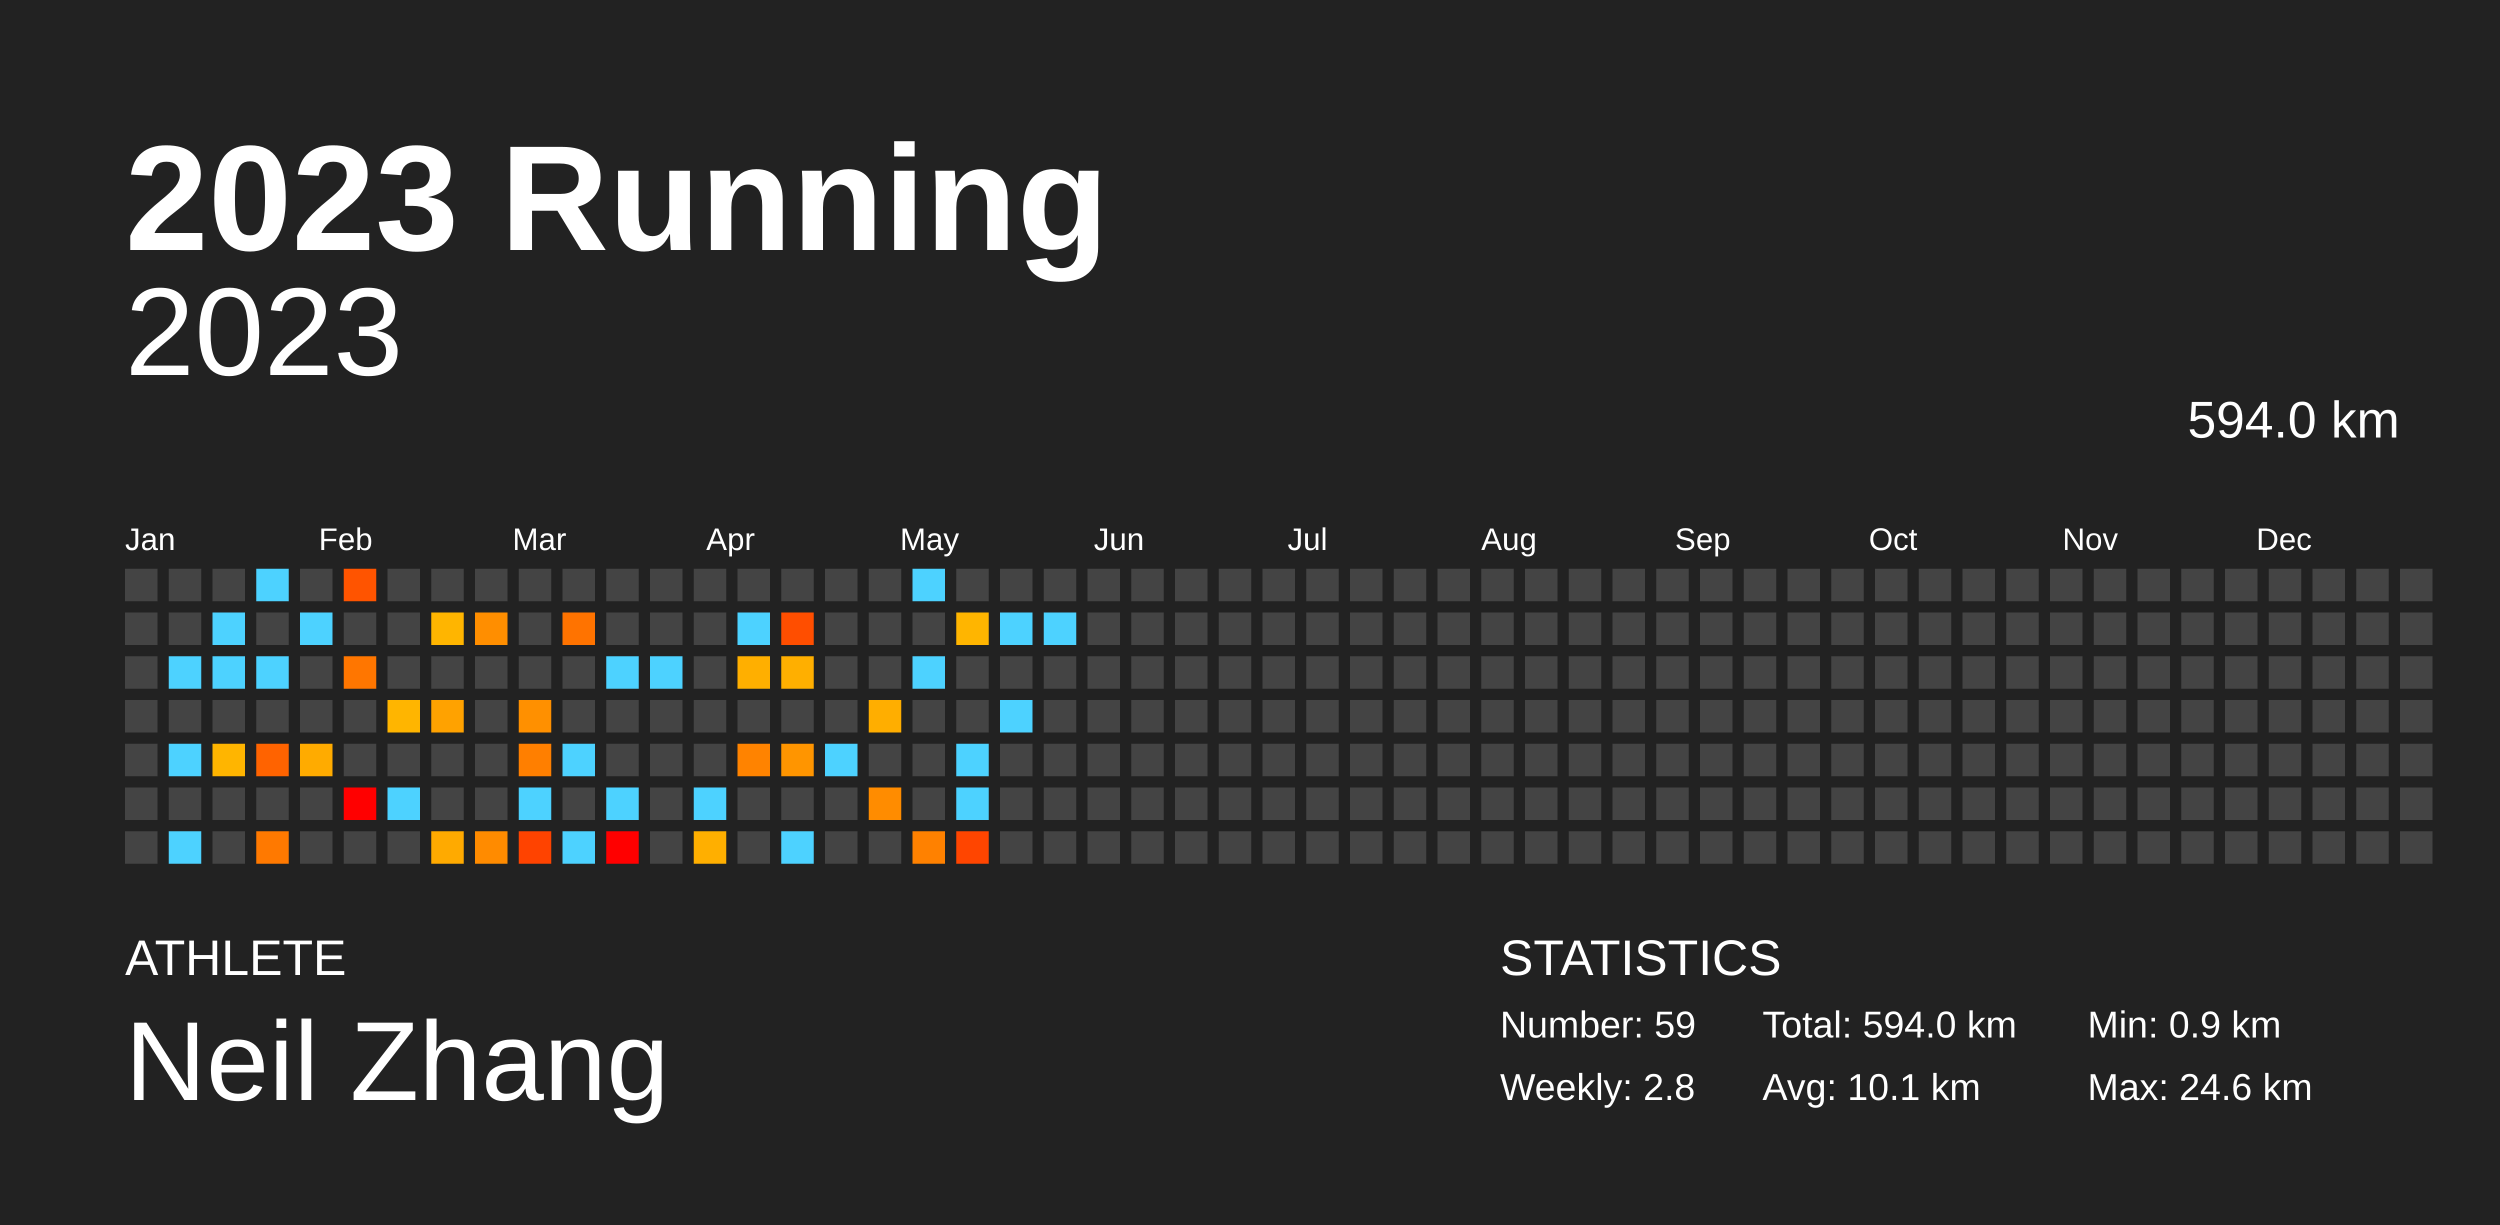
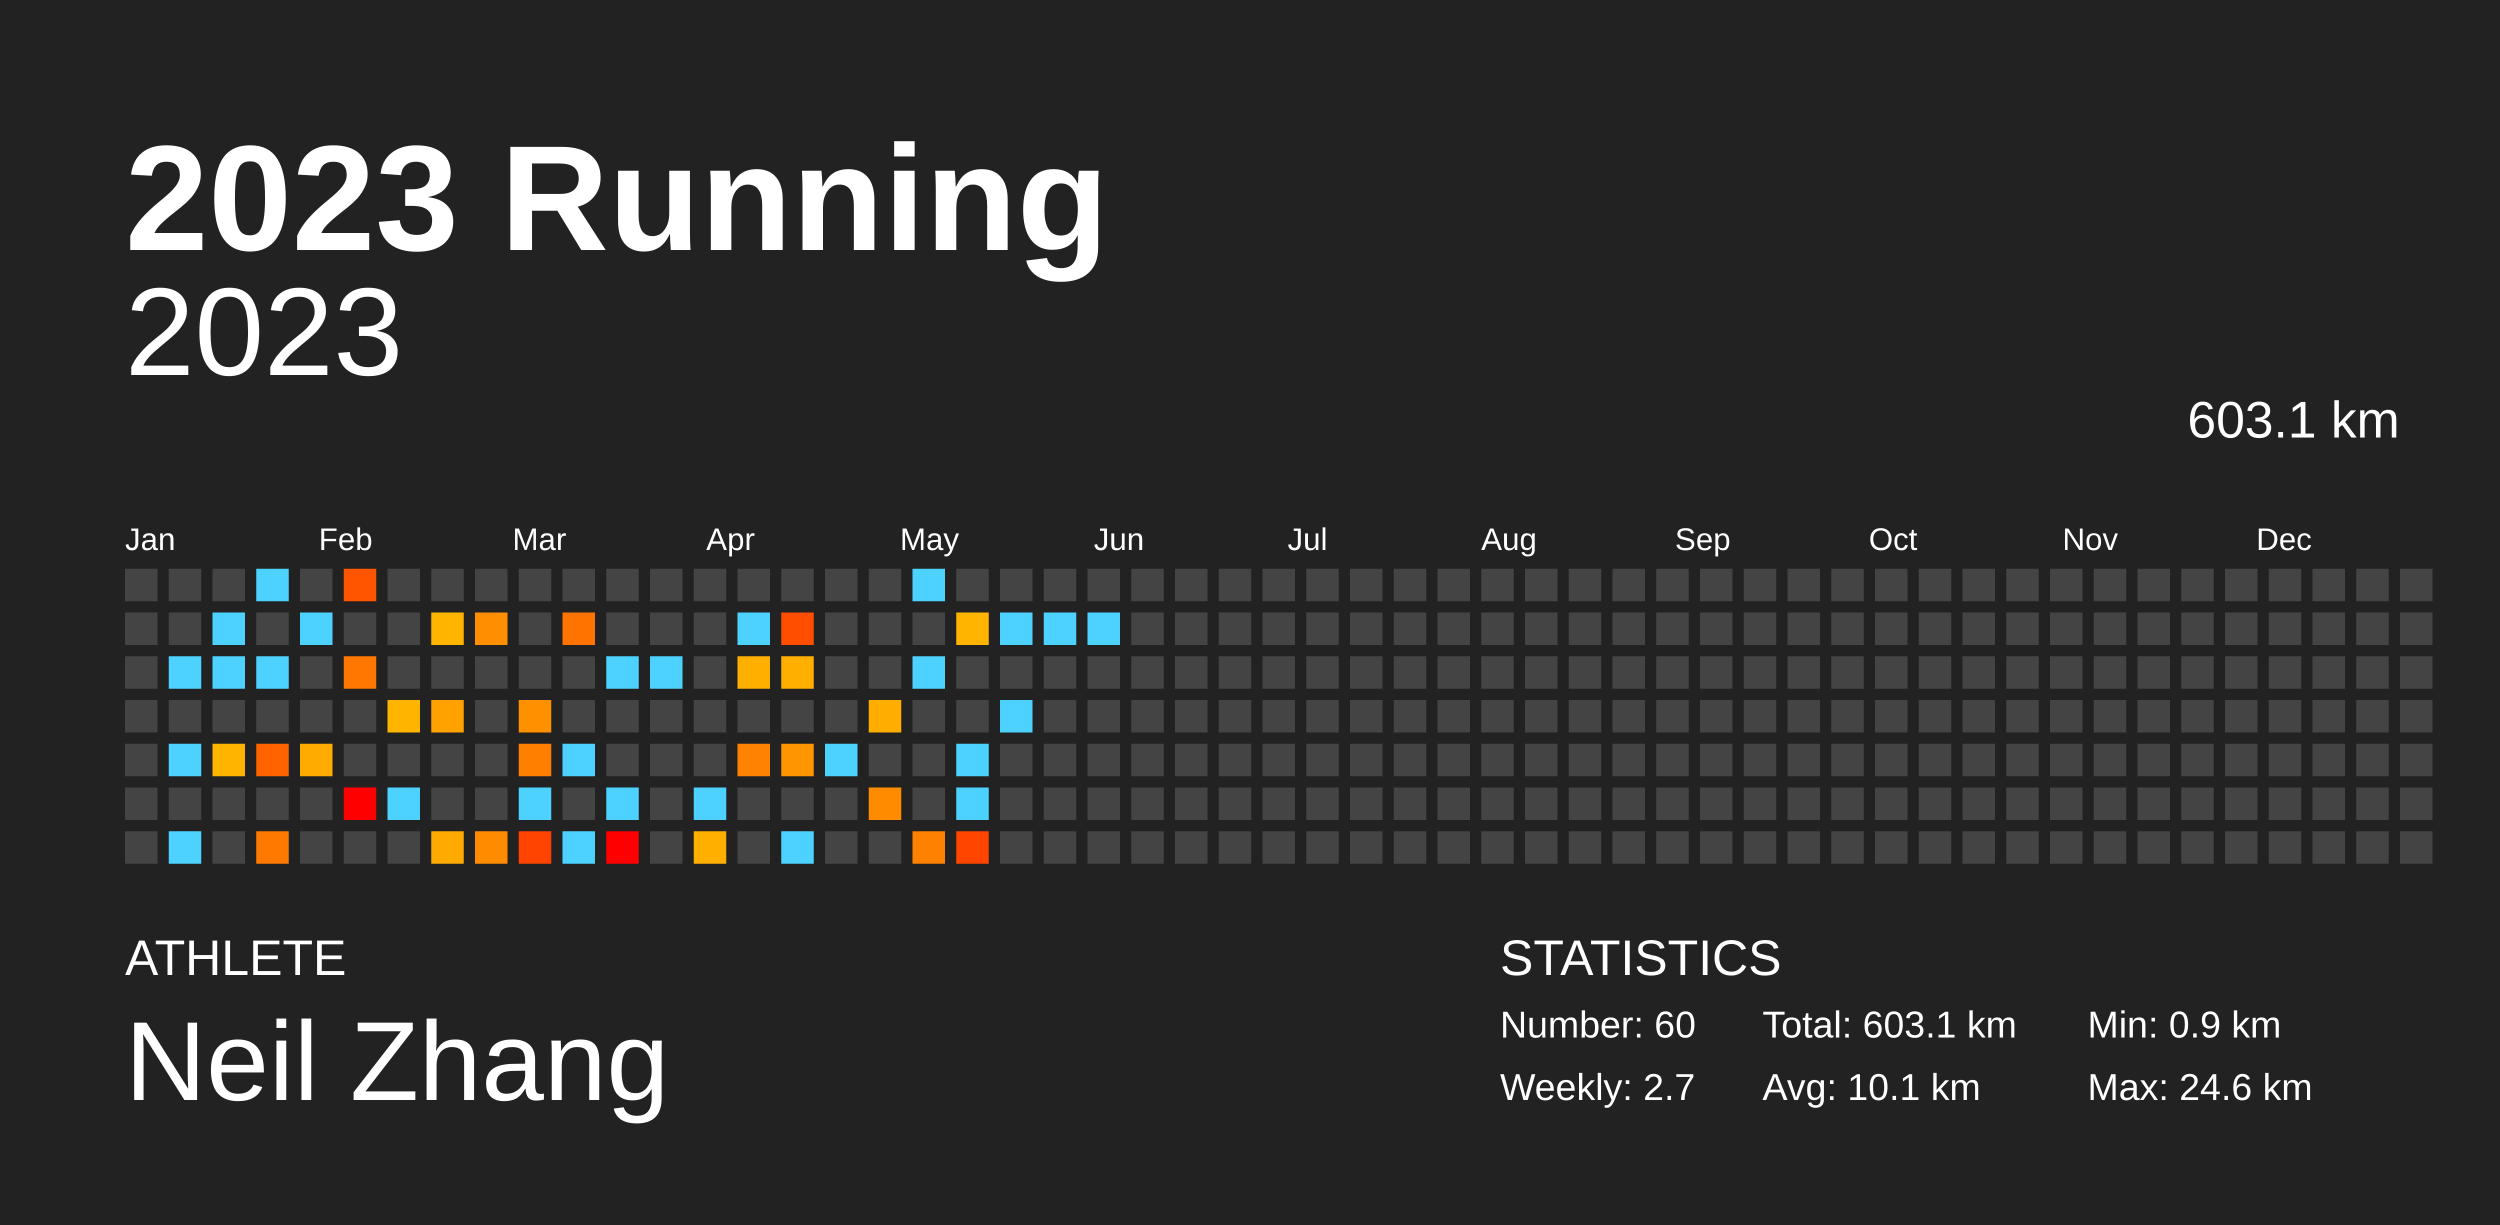
<svg xmlns="http://www.w3.org/2000/svg" baseProfile="full" height="98mm" version="1.1" viewBox="0,0,200,98" width="200mm">
  <defs />
  <rect fill="#222222" height="98" width="200" x="0" y="0" />
  <text fill="#FFFFFF" style="font-size:12px; font-family:Arial; font-weight:bold;" x="10" y="20">2023 Running</text>
  <text fill="#FFFFFF" style="font-size:4px; font-family:Arial" x="10" y="78">ATHLETE</text>
  <text fill="#FFFFFF" style="font-size:9px; font-family:Arial" x="10" y="88">Neil Zhang</text>
  <text fill="#FFFFFF" style="font-size:4px; font-family:Arial" x="120" y="78">STATISTICS</text>
-   <text fill="#FFFFFF" style="font-size:3px; font-family:Arial" x="120" y="83">Number: 59</text>
-   <text fill="#FFFFFF" style="font-size:3px; font-family:Arial" x="120" y="88">Weekly: 2.8</text>
-   <text fill="#FFFFFF" style="font-size:3px; font-family:Arial" x="141" y="83">Total: 594.0 km</text>
+   <text fill="#FFFFFF" style="font-size:3px; font-family:Arial" x="120" y="83">Number: 60</text>
+   <text fill="#FFFFFF" style="font-size:3px; font-family:Arial" x="120" y="88">Weekly: 2.7</text>
+   <text fill="#FFFFFF" style="font-size:3px; font-family:Arial" x="141" y="83">Total: 603.1 km</text>
  <text fill="#FFFFFF" style="font-size:3px; font-family:Arial" x="141" y="88">Avg: 10.1 km</text>
  <text fill="#FFFFFF" style="font-size:3px; font-family:Arial" x="167" y="83">Min: 0.9 km</text>
  <text fill="#FFFFFF" style="font-size:3px; font-family:Arial" x="167" y="88">Max: 24.6 km</text>
  <text alignment-baseline="hanging" fill="#FFFFFF" style="font-size:10.0px; font-family:Arial;" x="10" y="30">2023</text>
-   <text alignment-baseline="hanging" fill="#FFFFFF" style="font-size:4.125px; font-family:Arial;" x="175" y="35">594.0 km</text>
+   <text alignment-baseline="hanging" fill="#FFFFFF" style="font-size:4.125px; font-family:Arial;" x="175" y="35">603.1 km</text>
  <text fill="#FFFFFF" style="font-size:2.5px; font-family:Arial" x="10.0" y="44">Jan</text>
  <text fill="#FFFFFF" style="font-size:2.5px; font-family:Arial" x="25.5" y="44">Feb</text>
  <text fill="#FFFFFF" style="font-size:2.5px; font-family:Arial" x="41.0" y="44">Mar</text>
  <text fill="#FFFFFF" style="font-size:2.5px; font-family:Arial" x="56.5" y="44">Apr</text>
  <text fill="#FFFFFF" style="font-size:2.5px; font-family:Arial" x="72.0" y="44">May</text>
  <text fill="#FFFFFF" style="font-size:2.5px; font-family:Arial" x="87.5" y="44">Jun</text>
  <text fill="#FFFFFF" style="font-size:2.5px; font-family:Arial" x="103.0" y="44">Jul</text>
  <text fill="#FFFFFF" style="font-size:2.5px; font-family:Arial" x="118.5" y="44">Aug</text>
  <text fill="#FFFFFF" style="font-size:2.5px; font-family:Arial" x="134.0" y="44">Sep</text>
  <text fill="#FFFFFF" style="font-size:2.5px; font-family:Arial" x="149.5" y="44">Oct</text>
  <text fill="#FFFFFF" style="font-size:2.5px; font-family:Arial" x="165.0" y="44">Nov</text>
  <text fill="#FFFFFF" style="font-size:2.5px; font-family:Arial" x="180.5" y="44">Dec</text>
  <rect fill="#444444" height="2.6" width="2.6" x="10.0" y="45.5" />
  <rect fill="#444444" height="2.6" width="2.6" x="10.0" y="49.0" />
  <rect fill="#444444" height="2.6" width="2.6" x="10.0" y="52.5" />
  <rect fill="#444444" height="2.6" width="2.6" x="10.0" y="56.0" />
  <rect fill="#444444" height="2.6" width="2.6" x="10.0" y="59.5" />
  <rect fill="#444444" height="2.6" width="2.6" x="10.0" y="63.0" />
  <rect fill="#444444" height="2.6" width="2.6" x="10.0" y="66.5" />
  <rect fill="#444444" height="2.6" width="2.6" x="13.5" y="45.5" />
  <rect fill="#444444" height="2.6" width="2.6" x="13.5" y="49.0" />
  <rect fill="#4dd2ff" height="2.6" width="2.6" x="13.5" y="52.5" />
  <rect fill="#444444" height="2.6" width="2.6" x="13.5" y="56.0" />
  <rect fill="#4dd2ff" height="2.6" width="2.6" x="13.5" y="59.5" />
  <rect fill="#444444" height="2.6" width="2.6" x="13.5" y="63.0" />
  <rect fill="#4dd2ff" height="2.6" width="2.6" x="13.5" y="66.5" />
  <rect fill="#444444" height="2.6" width="2.6" x="17.0" y="45.5" />
  <rect fill="#4dd2ff" height="2.6" width="2.6" x="17.0" y="49.0" />
  <rect fill="#4dd2ff" height="2.6" width="2.6" x="17.0" y="52.5" />
  <rect fill="#444444" height="2.6" width="2.6" x="17.0" y="56.0" />
  <rect fill="#ffb500" height="2.6" width="2.6" x="17.0" y="59.5" />
  <rect fill="#444444" height="2.6" width="2.6" x="17.0" y="63.0" />
  <rect fill="#444444" height="2.6" width="2.6" x="17.0" y="66.5" />
  <rect fill="#4dd2ff" height="2.6" width="2.6" x="20.5" y="45.5" />
  <rect fill="#444444" height="2.6" width="2.6" x="20.5" y="49.0" />
  <rect fill="#4dd2ff" height="2.6" width="2.6" x="20.5" y="52.5" />
  <rect fill="#444444" height="2.6" width="2.6" x="20.5" y="56.0" />
  <rect fill="#ff6300" height="2.6" width="2.6" x="20.5" y="59.5" />
  <rect fill="#444444" height="2.6" width="2.6" x="20.5" y="63.0" />
  <rect fill="#ff7900" height="2.6" width="2.6" x="20.5" y="66.5" />
  <rect fill="#444444" height="2.6" width="2.6" x="24.0" y="45.5" />
  <rect fill="#4dd2ff" height="2.6" width="2.6" x="24.0" y="49.0" />
  <rect fill="#444444" height="2.6" width="2.6" x="24.0" y="52.5" />
  <rect fill="#444444" height="2.6" width="2.6" x="24.0" y="56.0" />
  <rect fill="#ffab00" height="2.6" width="2.6" x="24.0" y="59.5" />
  <rect fill="#444444" height="2.6" width="2.6" x="24.0" y="63.0" />
  <rect fill="#444444" height="2.6" width="2.6" x="24.0" y="66.5" />
  <rect fill="#ff5400" height="2.6" width="2.6" x="27.5" y="45.5" />
  <rect fill="#444444" height="2.6" width="2.6" x="27.5" y="49.0" />
  <rect fill="#ff7600" height="2.6" width="2.6" x="27.5" y="52.5" />
  <rect fill="#444444" height="2.6" width="2.6" x="27.5" y="56.0" />
  <rect fill="#444444" height="2.6" width="2.6" x="27.5" y="59.5" />
  <rect fill="red" height="2.6" width="2.6" x="27.5" y="63.0" />
  <rect fill="#444444" height="2.6" width="2.6" x="27.5" y="66.5" />
  <rect fill="#444444" height="2.6" width="2.6" x="31.0" y="45.5" />
  <rect fill="#444444" height="2.6" width="2.6" x="31.0" y="49.0" />
  <rect fill="#444444" height="2.6" width="2.6" x="31.0" y="52.5" />
  <rect fill="#ffb500" height="2.6" width="2.6" x="31.0" y="56.0" />
  <rect fill="#444444" height="2.6" width="2.6" x="31.0" y="59.5" />
  <rect fill="#4dd2ff" height="2.6" width="2.6" x="31.0" y="63.0" />
  <rect fill="#444444" height="2.6" width="2.6" x="31.0" y="66.5" />
  <rect fill="#444444" height="2.6" width="2.6" x="34.5" y="45.5" />
  <rect fill="#ffb500" height="2.6" width="2.6" x="34.5" y="49.0" />
  <rect fill="#444444" height="2.6" width="2.6" x="34.5" y="52.5" />
  <rect fill="#ffa200" height="2.6" width="2.6" x="34.5" y="56.0" />
  <rect fill="#444444" height="2.6" width="2.6" x="34.5" y="59.5" />
  <rect fill="#444444" height="2.6" width="2.6" x="34.5" y="63.0" />
  <rect fill="#ffaa00" height="2.6" width="2.6" x="34.5" y="66.5" />
  <rect fill="#444444" height="2.6" width="2.6" x="38.0" y="45.5" />
  <rect fill="#ff8e00" height="2.6" width="2.6" x="38.0" y="49.0" />
  <rect fill="#444444" height="2.6" width="2.6" x="38.0" y="52.5" />
  <rect fill="#444444" height="2.6" width="2.6" x="38.0" y="56.0" />
  <rect fill="#444444" height="2.6" width="2.6" x="38.0" y="59.5" />
  <rect fill="#444444" height="2.6" width="2.6" x="38.0" y="63.0" />
  <rect fill="#ff8b00" height="2.6" width="2.6" x="38.0" y="66.5" />
  <rect fill="#444444" height="2.6" width="2.6" x="41.5" y="45.5" />
  <rect fill="#444444" height="2.6" width="2.6" x="41.5" y="49.0" />
  <rect fill="#444444" height="2.6" width="2.6" x="41.5" y="52.5" />
  <rect fill="#ff9000" height="2.6" width="2.6" x="41.5" y="56.0" />
  <rect fill="#ff7f00" height="2.6" width="2.6" x="41.5" y="59.5" />
  <rect fill="#4dd2ff" height="2.6" width="2.6" x="41.5" y="63.0" />
  <rect fill="#ff4300" height="2.6" width="2.6" x="41.5" y="66.5" />
  <rect fill="#444444" height="2.6" width="2.6" x="45.0" y="45.5" />
  <rect fill="#ff7300" height="2.6" width="2.6" x="45.0" y="49.0" />
  <rect fill="#444444" height="2.6" width="2.6" x="45.0" y="52.5" />
  <rect fill="#444444" height="2.6" width="2.6" x="45.0" y="56.0" />
  <rect fill="#4dd2ff" height="2.6" width="2.6" x="45.0" y="59.5" />
  <rect fill="#444444" height="2.6" width="2.6" x="45.0" y="63.0" />
  <rect fill="#4dd2ff" height="2.6" width="2.6" x="45.0" y="66.5" />
  <rect fill="#444444" height="2.6" width="2.6" x="48.5" y="45.5" />
  <rect fill="#444444" height="2.6" width="2.6" x="48.5" y="49.0" />
  <rect fill="#4dd2ff" height="2.6" width="2.6" x="48.5" y="52.5" />
  <rect fill="#444444" height="2.6" width="2.6" x="48.5" y="56.0" />
  <rect fill="#444444" height="2.6" width="2.6" x="48.5" y="59.5" />
  <rect fill="#4dd2ff" height="2.6" width="2.6" x="48.5" y="63.0" />
  <rect fill="red" height="2.6" width="2.6" x="48.5" y="66.5" />
  <rect fill="#444444" height="2.6" width="2.6" x="52.0" y="45.5" />
  <rect fill="#444444" height="2.6" width="2.6" x="52.0" y="49.0" />
  <rect fill="#4dd2ff" height="2.6" width="2.6" x="52.0" y="52.5" />
  <rect fill="#444444" height="2.6" width="2.6" x="52.0" y="56.0" />
  <rect fill="#444444" height="2.6" width="2.6" x="52.0" y="59.5" />
  <rect fill="#444444" height="2.6" width="2.6" x="52.0" y="63.0" />
  <rect fill="#444444" height="2.6" width="2.6" x="52.0" y="66.5" />
  <rect fill="#444444" height="2.6" width="2.6" x="55.5" y="45.5" />
  <rect fill="#444444" height="2.6" width="2.6" x="55.5" y="49.0" />
  <rect fill="#444444" height="2.6" width="2.6" x="55.5" y="52.5" />
  <rect fill="#444444" height="2.6" width="2.6" x="55.5" y="56.0" />
  <rect fill="#444444" height="2.6" width="2.6" x="55.5" y="59.5" />
  <rect fill="#4dd2ff" height="2.6" width="2.6" x="55.5" y="63.0" />
  <rect fill="#ffaf00" height="2.6" width="2.6" x="55.5" y="66.5" />
  <rect fill="#444444" height="2.6" width="2.6" x="59.0" y="45.5" />
  <rect fill="#4dd2ff" height="2.6" width="2.6" x="59.0" y="49.0" />
  <rect fill="#ffaf00" height="2.6" width="2.6" x="59.0" y="52.5" />
  <rect fill="#444444" height="2.6" width="2.6" x="59.0" y="56.0" />
  <rect fill="#ff8300" height="2.6" width="2.6" x="59.0" y="59.5" />
  <rect fill="#444444" height="2.6" width="2.6" x="59.0" y="63.0" />
  <rect fill="#444444" height="2.6" width="2.6" x="59.0" y="66.5" />
  <rect fill="#444444" height="2.6" width="2.6" x="62.5" y="45.5" />
  <rect fill="#ff4e00" height="2.6" width="2.6" x="62.5" y="49.0" />
  <rect fill="#ffaf00" height="2.6" width="2.6" x="62.5" y="52.5" />
  <rect fill="#444444" height="2.6" width="2.6" x="62.5" y="56.0" />
  <rect fill="#ff9500" height="2.6" width="2.6" x="62.5" y="59.5" />
  <rect fill="#444444" height="2.6" width="2.6" x="62.5" y="63.0" />
  <rect fill="#4dd2ff" height="2.6" width="2.6" x="62.5" y="66.5" />
  <rect fill="#444444" height="2.6" width="2.6" x="66.0" y="45.5" />
  <rect fill="#444444" height="2.6" width="2.6" x="66.0" y="49.0" />
  <rect fill="#444444" height="2.6" width="2.6" x="66.0" y="52.5" />
  <rect fill="#444444" height="2.6" width="2.6" x="66.0" y="56.0" />
  <rect fill="#4dd2ff" height="2.6" width="2.6" x="66.0" y="59.5" />
  <rect fill="#444444" height="2.6" width="2.6" x="66.0" y="63.0" />
  <rect fill="#444444" height="2.6" width="2.6" x="66.0" y="66.5" />
  <rect fill="#444444" height="2.6" width="2.6" x="69.5" y="45.5" />
  <rect fill="#444444" height="2.6" width="2.6" x="69.5" y="49.0" />
  <rect fill="#444444" height="2.6" width="2.6" x="69.5" y="52.5" />
  <rect fill="#ffae00" height="2.6" width="2.6" x="69.5" y="56.0" />
  <rect fill="#444444" height="2.6" width="2.6" x="69.5" y="59.5" />
  <rect fill="#ff8c00" height="2.6" width="2.6" x="69.5" y="63.0" />
  <rect fill="#444444" height="2.6" width="2.6" x="69.5" y="66.5" />
  <rect fill="#4dd2ff" height="2.6" width="2.6" x="73.0" y="45.5" />
  <rect fill="#444444" height="2.6" width="2.6" x="73.0" y="49.0" />
  <rect fill="#4dd2ff" height="2.6" width="2.6" x="73.0" y="52.5" />
  <rect fill="#444444" height="2.6" width="2.6" x="73.0" y="56.0" />
  <rect fill="#444444" height="2.6" width="2.6" x="73.0" y="59.5" />
  <rect fill="#444444" height="2.6" width="2.6" x="73.0" y="63.0" />
  <rect fill="#ff8100" height="2.6" width="2.6" x="73.0" y="66.5" />
  <rect fill="#444444" height="2.6" width="2.6" x="76.5" y="45.5" />
  <rect fill="#ffb500" height="2.6" width="2.6" x="76.5" y="49.0" />
  <rect fill="#444444" height="2.6" width="2.6" x="76.5" y="52.5" />
  <rect fill="#444444" height="2.6" width="2.6" x="76.5" y="56.0" />
  <rect fill="#4dd2ff" height="2.6" width="2.6" x="76.5" y="59.5" />
  <rect fill="#4dd2ff" height="2.6" width="2.6" x="76.5" y="63.0" />
  <rect fill="#ff4500" height="2.6" width="2.6" x="76.5" y="66.5" />
  <rect fill="#444444" height="2.6" width="2.6" x="80.0" y="45.5" />
  <rect fill="#4dd2ff" height="2.6" width="2.6" x="80.0" y="49.0" />
  <rect fill="#444444" height="2.6" width="2.6" x="80.0" y="52.5" />
  <rect fill="#4dd2ff" height="2.6" width="2.6" x="80.0" y="56.0" />
  <rect fill="#444444" height="2.6" width="2.6" x="80.0" y="59.5" />
  <rect fill="#444444" height="2.6" width="2.6" x="80.0" y="63.0" />
  <rect fill="#444444" height="2.6" width="2.6" x="80.0" y="66.5" />
  <rect fill="#444444" height="2.6" width="2.6" x="83.5" y="45.5" />
  <rect fill="#4dd2ff" height="2.6" width="2.6" x="83.5" y="49.0" />
  <rect fill="#444444" height="2.6" width="2.6" x="83.5" y="52.5" />
  <rect fill="#444444" height="2.6" width="2.6" x="83.5" y="56.0" />
  <rect fill="#444444" height="2.6" width="2.6" x="83.5" y="59.5" />
  <rect fill="#444444" height="2.6" width="2.6" x="83.5" y="63.0" />
  <rect fill="#444444" height="2.6" width="2.6" x="83.5" y="66.5" />
  <rect fill="#444444" height="2.6" width="2.6" x="87.0" y="45.5" />
-   <rect fill="#444444" height="2.6" width="2.6" x="87.0" y="49.0" />
+   <rect fill="#4dd2ff" height="2.6" width="2.6" x="87.0" y="49.0" />
  <rect fill="#444444" height="2.6" width="2.6" x="87.0" y="52.5" />
  <rect fill="#444444" height="2.6" width="2.6" x="87.0" y="56.0" />
  <rect fill="#444444" height="2.6" width="2.6" x="87.0" y="59.5" />
  <rect fill="#444444" height="2.6" width="2.6" x="87.0" y="63.0" />
  <rect fill="#444444" height="2.6" width="2.6" x="87.0" y="66.5" />
  <rect fill="#444444" height="2.6" width="2.6" x="90.5" y="45.5" />
  <rect fill="#444444" height="2.6" width="2.6" x="90.5" y="49.0" />
  <rect fill="#444444" height="2.6" width="2.6" x="90.5" y="52.5" />
  <rect fill="#444444" height="2.6" width="2.6" x="90.5" y="56.0" />
  <rect fill="#444444" height="2.6" width="2.6" x="90.5" y="59.5" />
  <rect fill="#444444" height="2.6" width="2.6" x="90.5" y="63.0" />
  <rect fill="#444444" height="2.6" width="2.6" x="90.5" y="66.5" />
  <rect fill="#444444" height="2.6" width="2.6" x="94.0" y="45.5" />
  <rect fill="#444444" height="2.6" width="2.6" x="94.0" y="49.0" />
  <rect fill="#444444" height="2.6" width="2.6" x="94.0" y="52.5" />
  <rect fill="#444444" height="2.6" width="2.6" x="94.0" y="56.0" />
  <rect fill="#444444" height="2.6" width="2.6" x="94.0" y="59.5" />
  <rect fill="#444444" height="2.6" width="2.6" x="94.0" y="63.0" />
  <rect fill="#444444" height="2.6" width="2.6" x="94.0" y="66.5" />
  <rect fill="#444444" height="2.6" width="2.6" x="97.5" y="45.5" />
  <rect fill="#444444" height="2.6" width="2.6" x="97.5" y="49.0" />
  <rect fill="#444444" height="2.6" width="2.6" x="97.5" y="52.5" />
  <rect fill="#444444" height="2.6" width="2.6" x="97.5" y="56.0" />
  <rect fill="#444444" height="2.6" width="2.6" x="97.5" y="59.5" />
  <rect fill="#444444" height="2.6" width="2.6" x="97.5" y="63.0" />
  <rect fill="#444444" height="2.6" width="2.6" x="97.5" y="66.5" />
  <rect fill="#444444" height="2.6" width="2.6" x="101.0" y="45.5" />
  <rect fill="#444444" height="2.6" width="2.6" x="101.0" y="49.0" />
  <rect fill="#444444" height="2.6" width="2.6" x="101.0" y="52.5" />
  <rect fill="#444444" height="2.6" width="2.6" x="101.0" y="56.0" />
  <rect fill="#444444" height="2.6" width="2.6" x="101.0" y="59.5" />
  <rect fill="#444444" height="2.6" width="2.6" x="101.0" y="63.0" />
  <rect fill="#444444" height="2.6" width="2.6" x="101.0" y="66.5" />
  <rect fill="#444444" height="2.6" width="2.6" x="104.5" y="45.5" />
  <rect fill="#444444" height="2.6" width="2.6" x="104.5" y="49.0" />
  <rect fill="#444444" height="2.6" width="2.6" x="104.5" y="52.5" />
  <rect fill="#444444" height="2.6" width="2.6" x="104.5" y="56.0" />
  <rect fill="#444444" height="2.6" width="2.6" x="104.5" y="59.5" />
  <rect fill="#444444" height="2.6" width="2.6" x="104.5" y="63.0" />
  <rect fill="#444444" height="2.6" width="2.6" x="104.5" y="66.5" />
  <rect fill="#444444" height="2.6" width="2.6" x="108.0" y="45.5" />
  <rect fill="#444444" height="2.6" width="2.6" x="108.0" y="49.0" />
  <rect fill="#444444" height="2.6" width="2.6" x="108.0" y="52.5" />
  <rect fill="#444444" height="2.6" width="2.6" x="108.0" y="56.0" />
  <rect fill="#444444" height="2.6" width="2.6" x="108.0" y="59.5" />
  <rect fill="#444444" height="2.6" width="2.6" x="108.0" y="63.0" />
  <rect fill="#444444" height="2.6" width="2.6" x="108.0" y="66.5" />
  <rect fill="#444444" height="2.6" width="2.6" x="111.5" y="45.5" />
  <rect fill="#444444" height="2.6" width="2.6" x="111.5" y="49.0" />
  <rect fill="#444444" height="2.6" width="2.6" x="111.5" y="52.5" />
  <rect fill="#444444" height="2.6" width="2.6" x="111.5" y="56.0" />
  <rect fill="#444444" height="2.6" width="2.6" x="111.5" y="59.5" />
  <rect fill="#444444" height="2.6" width="2.6" x="111.5" y="63.0" />
  <rect fill="#444444" height="2.6" width="2.6" x="111.5" y="66.5" />
  <rect fill="#444444" height="2.6" width="2.6" x="115.0" y="45.5" />
  <rect fill="#444444" height="2.6" width="2.6" x="115.0" y="49.0" />
  <rect fill="#444444" height="2.6" width="2.6" x="115.0" y="52.5" />
  <rect fill="#444444" height="2.6" width="2.6" x="115.0" y="56.0" />
  <rect fill="#444444" height="2.6" width="2.6" x="115.0" y="59.5" />
  <rect fill="#444444" height="2.6" width="2.6" x="115.0" y="63.0" />
  <rect fill="#444444" height="2.6" width="2.6" x="115.0" y="66.5" />
  <rect fill="#444444" height="2.6" width="2.6" x="118.5" y="45.5" />
  <rect fill="#444444" height="2.6" width="2.6" x="118.5" y="49.0" />
  <rect fill="#444444" height="2.6" width="2.6" x="118.5" y="52.5" />
  <rect fill="#444444" height="2.6" width="2.6" x="118.5" y="56.0" />
  <rect fill="#444444" height="2.6" width="2.6" x="118.5" y="59.5" />
  <rect fill="#444444" height="2.6" width="2.6" x="118.5" y="63.0" />
  <rect fill="#444444" height="2.6" width="2.6" x="118.5" y="66.5" />
  <rect fill="#444444" height="2.6" width="2.6" x="122.0" y="45.5" />
  <rect fill="#444444" height="2.6" width="2.6" x="122.0" y="49.0" />
  <rect fill="#444444" height="2.6" width="2.6" x="122.0" y="52.5" />
  <rect fill="#444444" height="2.6" width="2.6" x="122.0" y="56.0" />
  <rect fill="#444444" height="2.6" width="2.6" x="122.0" y="59.5" />
  <rect fill="#444444" height="2.6" width="2.6" x="122.0" y="63.0" />
  <rect fill="#444444" height="2.6" width="2.6" x="122.0" y="66.5" />
  <rect fill="#444444" height="2.6" width="2.6" x="125.5" y="45.5" />
  <rect fill="#444444" height="2.6" width="2.6" x="125.5" y="49.0" />
  <rect fill="#444444" height="2.6" width="2.6" x="125.5" y="52.5" />
  <rect fill="#444444" height="2.6" width="2.6" x="125.5" y="56.0" />
  <rect fill="#444444" height="2.6" width="2.6" x="125.5" y="59.5" />
  <rect fill="#444444" height="2.6" width="2.6" x="125.5" y="63.0" />
  <rect fill="#444444" height="2.6" width="2.6" x="125.5" y="66.5" />
  <rect fill="#444444" height="2.6" width="2.6" x="129.0" y="45.5" />
  <rect fill="#444444" height="2.6" width="2.6" x="129.0" y="49.0" />
  <rect fill="#444444" height="2.6" width="2.6" x="129.0" y="52.5" />
  <rect fill="#444444" height="2.6" width="2.6" x="129.0" y="56.0" />
  <rect fill="#444444" height="2.6" width="2.6" x="129.0" y="59.5" />
  <rect fill="#444444" height="2.6" width="2.6" x="129.0" y="63.0" />
  <rect fill="#444444" height="2.6" width="2.6" x="129.0" y="66.5" />
  <rect fill="#444444" height="2.6" width="2.6" x="132.5" y="45.5" />
  <rect fill="#444444" height="2.6" width="2.6" x="132.5" y="49.0" />
  <rect fill="#444444" height="2.6" width="2.6" x="132.5" y="52.5" />
  <rect fill="#444444" height="2.6" width="2.6" x="132.5" y="56.0" />
  <rect fill="#444444" height="2.6" width="2.6" x="132.5" y="59.5" />
  <rect fill="#444444" height="2.6" width="2.6" x="132.5" y="63.0" />
  <rect fill="#444444" height="2.6" width="2.6" x="132.5" y="66.5" />
  <rect fill="#444444" height="2.6" width="2.6" x="136.0" y="45.5" />
  <rect fill="#444444" height="2.6" width="2.6" x="136.0" y="49.0" />
  <rect fill="#444444" height="2.6" width="2.6" x="136.0" y="52.5" />
  <rect fill="#444444" height="2.6" width="2.6" x="136.0" y="56.0" />
  <rect fill="#444444" height="2.6" width="2.6" x="136.0" y="59.5" />
  <rect fill="#444444" height="2.6" width="2.6" x="136.0" y="63.0" />
  <rect fill="#444444" height="2.6" width="2.6" x="136.0" y="66.5" />
  <rect fill="#444444" height="2.6" width="2.6" x="139.5" y="45.5" />
  <rect fill="#444444" height="2.6" width="2.6" x="139.5" y="49.0" />
  <rect fill="#444444" height="2.6" width="2.6" x="139.5" y="52.5" />
  <rect fill="#444444" height="2.6" width="2.6" x="139.5" y="56.0" />
  <rect fill="#444444" height="2.6" width="2.6" x="139.5" y="59.5" />
  <rect fill="#444444" height="2.6" width="2.6" x="139.5" y="63.0" />
  <rect fill="#444444" height="2.6" width="2.6" x="139.5" y="66.5" />
  <rect fill="#444444" height="2.6" width="2.6" x="143.0" y="45.5" />
  <rect fill="#444444" height="2.6" width="2.6" x="143.0" y="49.0" />
  <rect fill="#444444" height="2.6" width="2.6" x="143.0" y="52.5" />
  <rect fill="#444444" height="2.6" width="2.6" x="143.0" y="56.0" />
  <rect fill="#444444" height="2.6" width="2.6" x="143.0" y="59.5" />
  <rect fill="#444444" height="2.6" width="2.6" x="143.0" y="63.0" />
  <rect fill="#444444" height="2.6" width="2.6" x="143.0" y="66.5" />
  <rect fill="#444444" height="2.6" width="2.6" x="146.5" y="45.5" />
  <rect fill="#444444" height="2.6" width="2.6" x="146.5" y="49.0" />
  <rect fill="#444444" height="2.6" width="2.6" x="146.5" y="52.5" />
  <rect fill="#444444" height="2.6" width="2.6" x="146.5" y="56.0" />
  <rect fill="#444444" height="2.6" width="2.6" x="146.5" y="59.5" />
  <rect fill="#444444" height="2.6" width="2.6" x="146.5" y="63.0" />
  <rect fill="#444444" height="2.6" width="2.6" x="146.5" y="66.5" />
  <rect fill="#444444" height="2.6" width="2.6" x="150.0" y="45.5" />
  <rect fill="#444444" height="2.6" width="2.6" x="150.0" y="49.0" />
  <rect fill="#444444" height="2.6" width="2.6" x="150.0" y="52.5" />
  <rect fill="#444444" height="2.6" width="2.6" x="150.0" y="56.0" />
  <rect fill="#444444" height="2.6" width="2.6" x="150.0" y="59.5" />
  <rect fill="#444444" height="2.6" width="2.6" x="150.0" y="63.0" />
  <rect fill="#444444" height="2.6" width="2.6" x="150.0" y="66.5" />
  <rect fill="#444444" height="2.6" width="2.6" x="153.5" y="45.5" />
  <rect fill="#444444" height="2.6" width="2.6" x="153.5" y="49.0" />
  <rect fill="#444444" height="2.6" width="2.6" x="153.5" y="52.5" />
  <rect fill="#444444" height="2.6" width="2.6" x="153.5" y="56.0" />
  <rect fill="#444444" height="2.6" width="2.6" x="153.5" y="59.5" />
  <rect fill="#444444" height="2.6" width="2.6" x="153.5" y="63.0" />
  <rect fill="#444444" height="2.6" width="2.6" x="153.5" y="66.5" />
  <rect fill="#444444" height="2.6" width="2.6" x="157.0" y="45.5" />
  <rect fill="#444444" height="2.6" width="2.6" x="157.0" y="49.0" />
  <rect fill="#444444" height="2.6" width="2.6" x="157.0" y="52.5" />
  <rect fill="#444444" height="2.6" width="2.6" x="157.0" y="56.0" />
  <rect fill="#444444" height="2.6" width="2.6" x="157.0" y="59.5" />
  <rect fill="#444444" height="2.6" width="2.6" x="157.0" y="63.0" />
  <rect fill="#444444" height="2.6" width="2.6" x="157.0" y="66.5" />
  <rect fill="#444444" height="2.6" width="2.6" x="160.5" y="45.5" />
  <rect fill="#444444" height="2.6" width="2.6" x="160.5" y="49.0" />
  <rect fill="#444444" height="2.6" width="2.6" x="160.5" y="52.5" />
  <rect fill="#444444" height="2.6" width="2.6" x="160.5" y="56.0" />
  <rect fill="#444444" height="2.6" width="2.6" x="160.5" y="59.5" />
  <rect fill="#444444" height="2.6" width="2.6" x="160.5" y="63.0" />
  <rect fill="#444444" height="2.6" width="2.6" x="160.5" y="66.5" />
  <rect fill="#444444" height="2.6" width="2.6" x="164.0" y="45.5" />
  <rect fill="#444444" height="2.6" width="2.6" x="164.0" y="49.0" />
  <rect fill="#444444" height="2.6" width="2.6" x="164.0" y="52.5" />
  <rect fill="#444444" height="2.6" width="2.6" x="164.0" y="56.0" />
  <rect fill="#444444" height="2.6" width="2.6" x="164.0" y="59.5" />
  <rect fill="#444444" height="2.6" width="2.6" x="164.0" y="63.0" />
  <rect fill="#444444" height="2.6" width="2.6" x="164.0" y="66.5" />
  <rect fill="#444444" height="2.6" width="2.6" x="167.5" y="45.5" />
  <rect fill="#444444" height="2.6" width="2.6" x="167.5" y="49.0" />
  <rect fill="#444444" height="2.6" width="2.6" x="167.5" y="52.5" />
  <rect fill="#444444" height="2.6" width="2.6" x="167.5" y="56.0" />
  <rect fill="#444444" height="2.6" width="2.6" x="167.5" y="59.5" />
  <rect fill="#444444" height="2.6" width="2.6" x="167.5" y="63.0" />
  <rect fill="#444444" height="2.6" width="2.6" x="167.5" y="66.5" />
  <rect fill="#444444" height="2.6" width="2.6" x="171.0" y="45.5" />
  <rect fill="#444444" height="2.6" width="2.6" x="171.0" y="49.0" />
  <rect fill="#444444" height="2.6" width="2.6" x="171.0" y="52.5" />
  <rect fill="#444444" height="2.6" width="2.6" x="171.0" y="56.0" />
  <rect fill="#444444" height="2.6" width="2.6" x="171.0" y="59.5" />
  <rect fill="#444444" height="2.6" width="2.6" x="171.0" y="63.0" />
  <rect fill="#444444" height="2.6" width="2.6" x="171.0" y="66.5" />
  <rect fill="#444444" height="2.6" width="2.6" x="174.5" y="45.5" />
  <rect fill="#444444" height="2.6" width="2.6" x="174.5" y="49.0" />
  <rect fill="#444444" height="2.6" width="2.6" x="174.5" y="52.5" />
  <rect fill="#444444" height="2.6" width="2.6" x="174.5" y="56.0" />
  <rect fill="#444444" height="2.6" width="2.6" x="174.5" y="59.5" />
  <rect fill="#444444" height="2.6" width="2.6" x="174.5" y="63.0" />
  <rect fill="#444444" height="2.6" width="2.6" x="174.5" y="66.5" />
  <rect fill="#444444" height="2.6" width="2.6" x="178.0" y="45.5" />
  <rect fill="#444444" height="2.6" width="2.6" x="178.0" y="49.0" />
  <rect fill="#444444" height="2.6" width="2.6" x="178.0" y="52.5" />
  <rect fill="#444444" height="2.6" width="2.6" x="178.0" y="56.0" />
  <rect fill="#444444" height="2.6" width="2.6" x="178.0" y="59.5" />
  <rect fill="#444444" height="2.6" width="2.6" x="178.0" y="63.0" />
  <rect fill="#444444" height="2.6" width="2.6" x="178.0" y="66.5" />
  <rect fill="#444444" height="2.6" width="2.6" x="181.5" y="45.5" />
  <rect fill="#444444" height="2.6" width="2.6" x="181.5" y="49.0" />
  <rect fill="#444444" height="2.6" width="2.6" x="181.5" y="52.5" />
  <rect fill="#444444" height="2.6" width="2.6" x="181.5" y="56.0" />
  <rect fill="#444444" height="2.6" width="2.6" x="181.5" y="59.5" />
  <rect fill="#444444" height="2.6" width="2.6" x="181.5" y="63.0" />
  <rect fill="#444444" height="2.6" width="2.6" x="181.5" y="66.5" />
  <rect fill="#444444" height="2.6" width="2.6" x="185.0" y="45.5" />
  <rect fill="#444444" height="2.6" width="2.6" x="185.0" y="49.0" />
  <rect fill="#444444" height="2.6" width="2.6" x="185.0" y="52.5" />
  <rect fill="#444444" height="2.6" width="2.6" x="185.0" y="56.0" />
  <rect fill="#444444" height="2.6" width="2.6" x="185.0" y="59.5" />
  <rect fill="#444444" height="2.6" width="2.6" x="185.0" y="63.0" />
  <rect fill="#444444" height="2.6" width="2.6" x="185.0" y="66.5" />
  <rect fill="#444444" height="2.6" width="2.6" x="188.5" y="45.5" />
  <rect fill="#444444" height="2.6" width="2.6" x="188.5" y="49.0" />
  <rect fill="#444444" height="2.6" width="2.6" x="188.5" y="52.5" />
  <rect fill="#444444" height="2.6" width="2.6" x="188.5" y="56.0" />
  <rect fill="#444444" height="2.6" width="2.6" x="188.5" y="59.5" />
  <rect fill="#444444" height="2.6" width="2.6" x="188.5" y="63.0" />
  <rect fill="#444444" height="2.6" width="2.6" x="188.5" y="66.5" />
  <rect fill="#444444" height="2.6" width="2.6" x="192.0" y="45.5" />
  <rect fill="#444444" height="2.6" width="2.6" x="192.0" y="49.0" />
  <rect fill="#444444" height="2.6" width="2.6" x="192.0" y="52.5" />
  <rect fill="#444444" height="2.6" width="2.6" x="192.0" y="56.0" />
  <rect fill="#444444" height="2.6" width="2.6" x="192.0" y="59.5" />
  <rect fill="#444444" height="2.6" width="2.6" x="192.0" y="63.0" />
  <rect fill="#444444" height="2.6" width="2.6" x="192.0" y="66.5" />
</svg>
